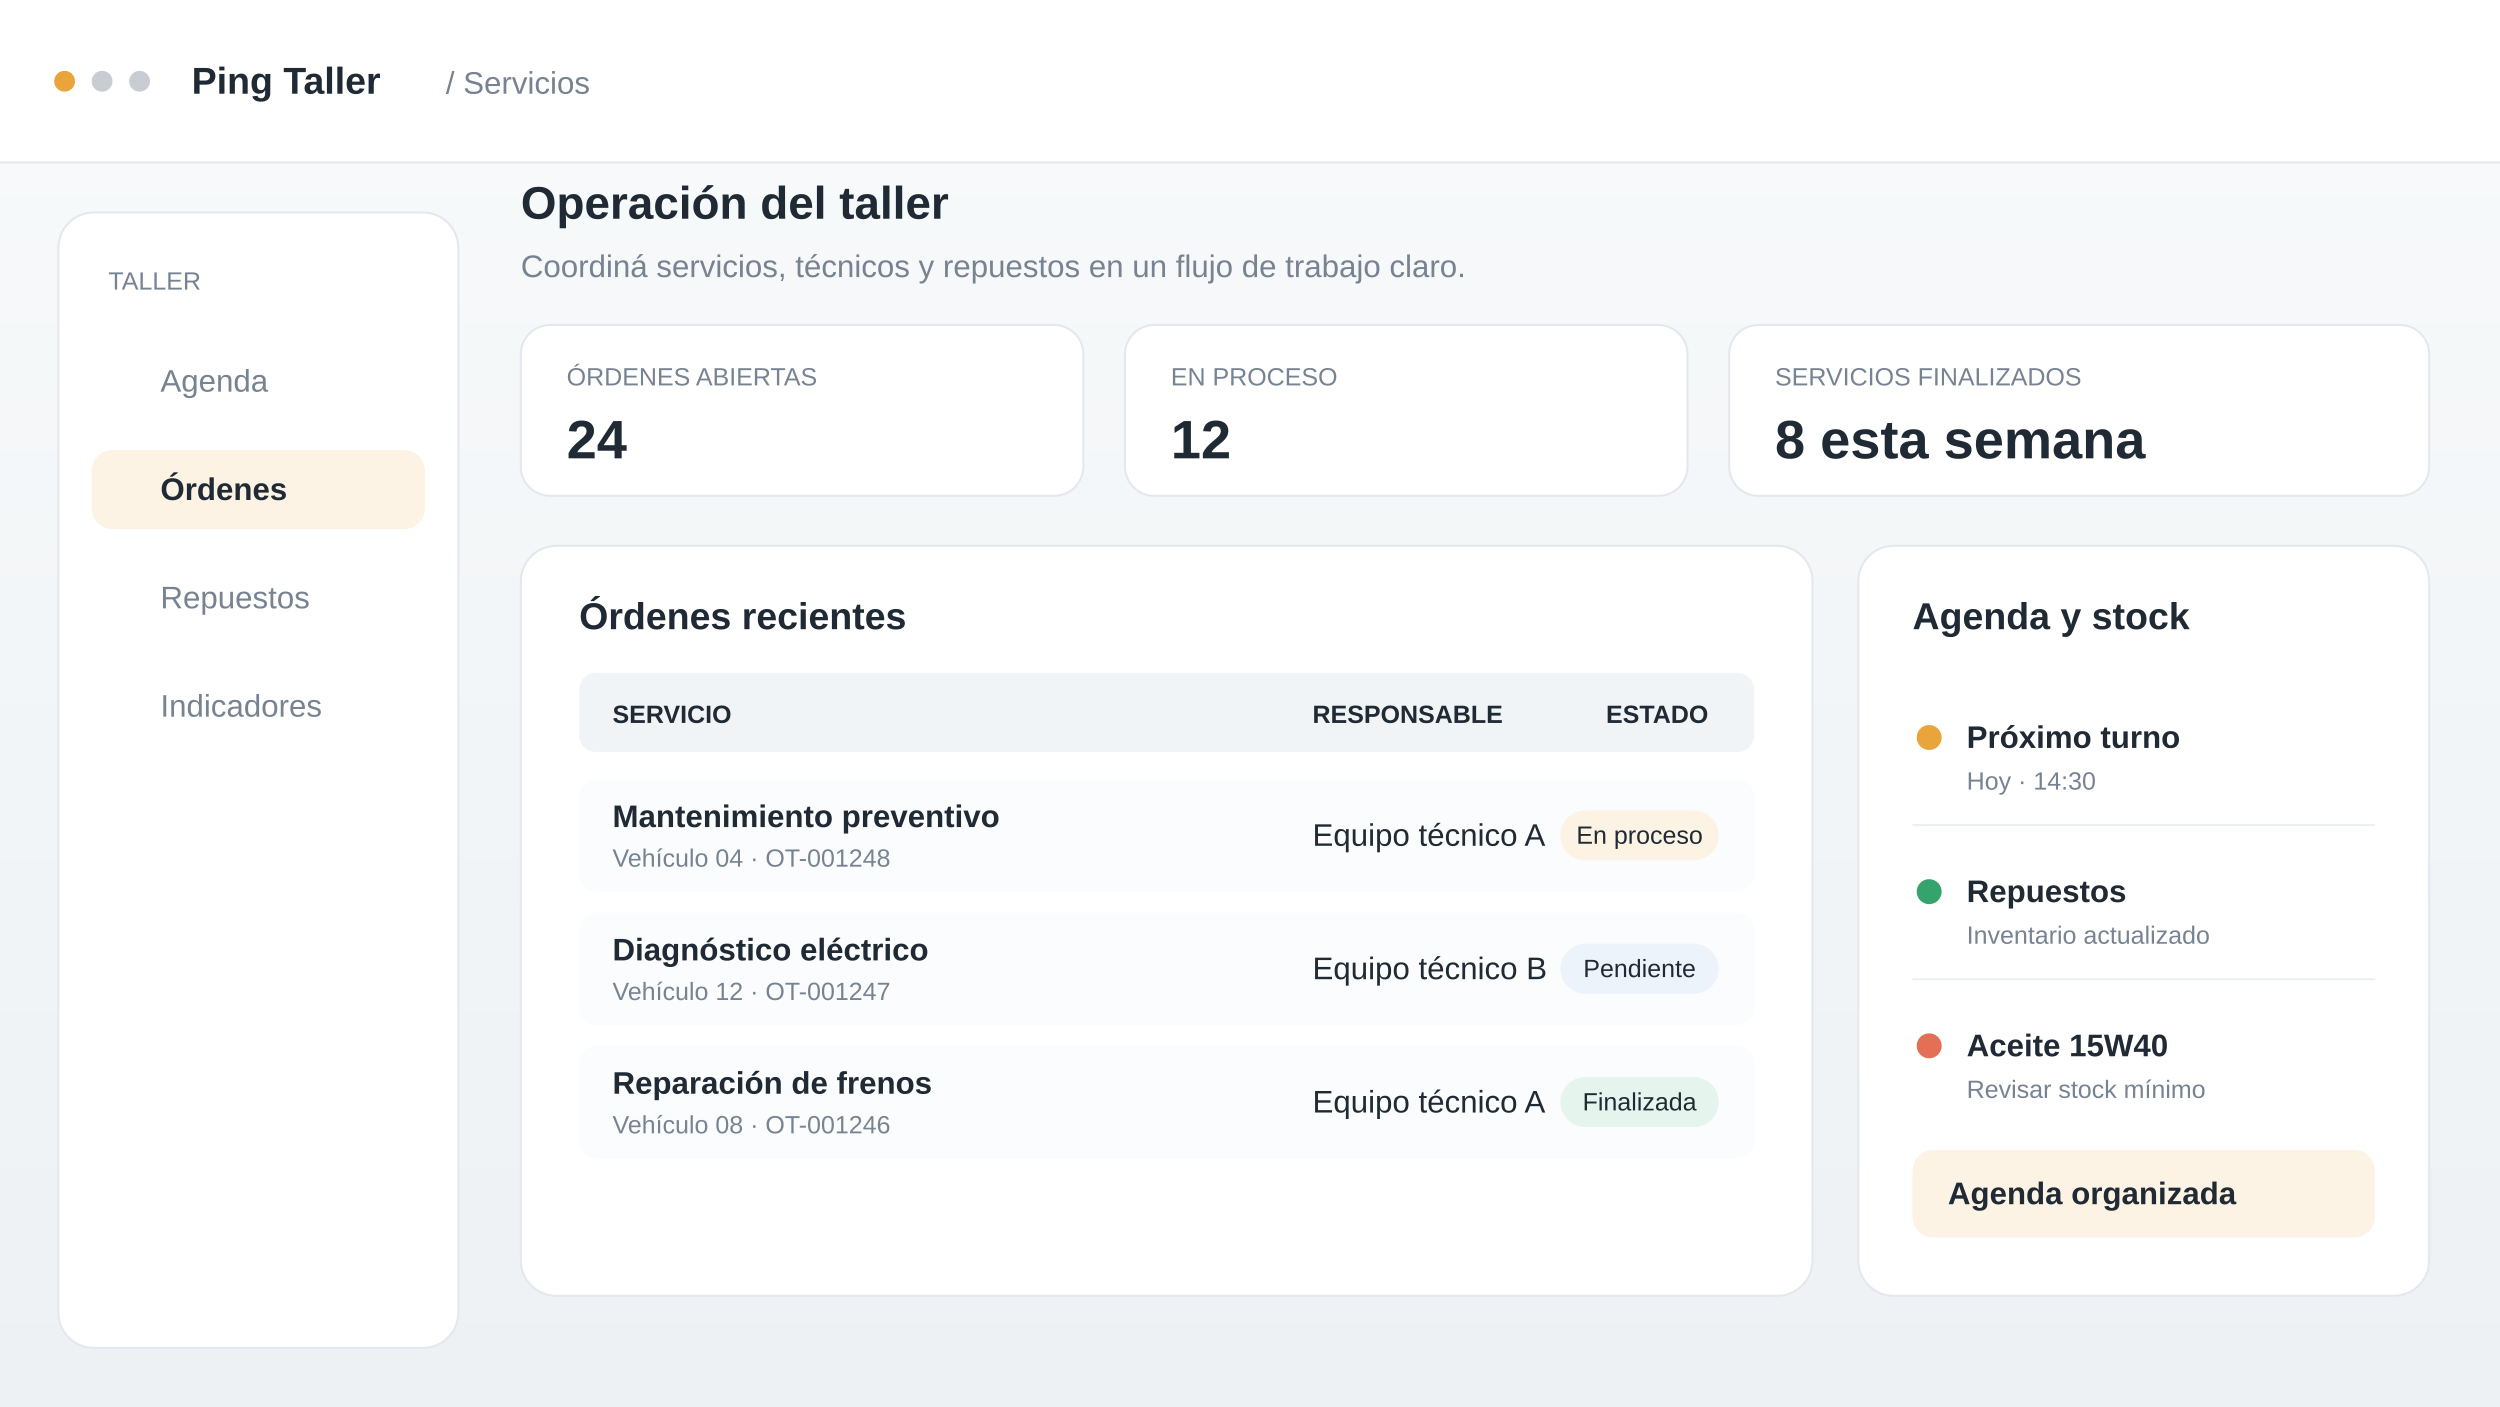
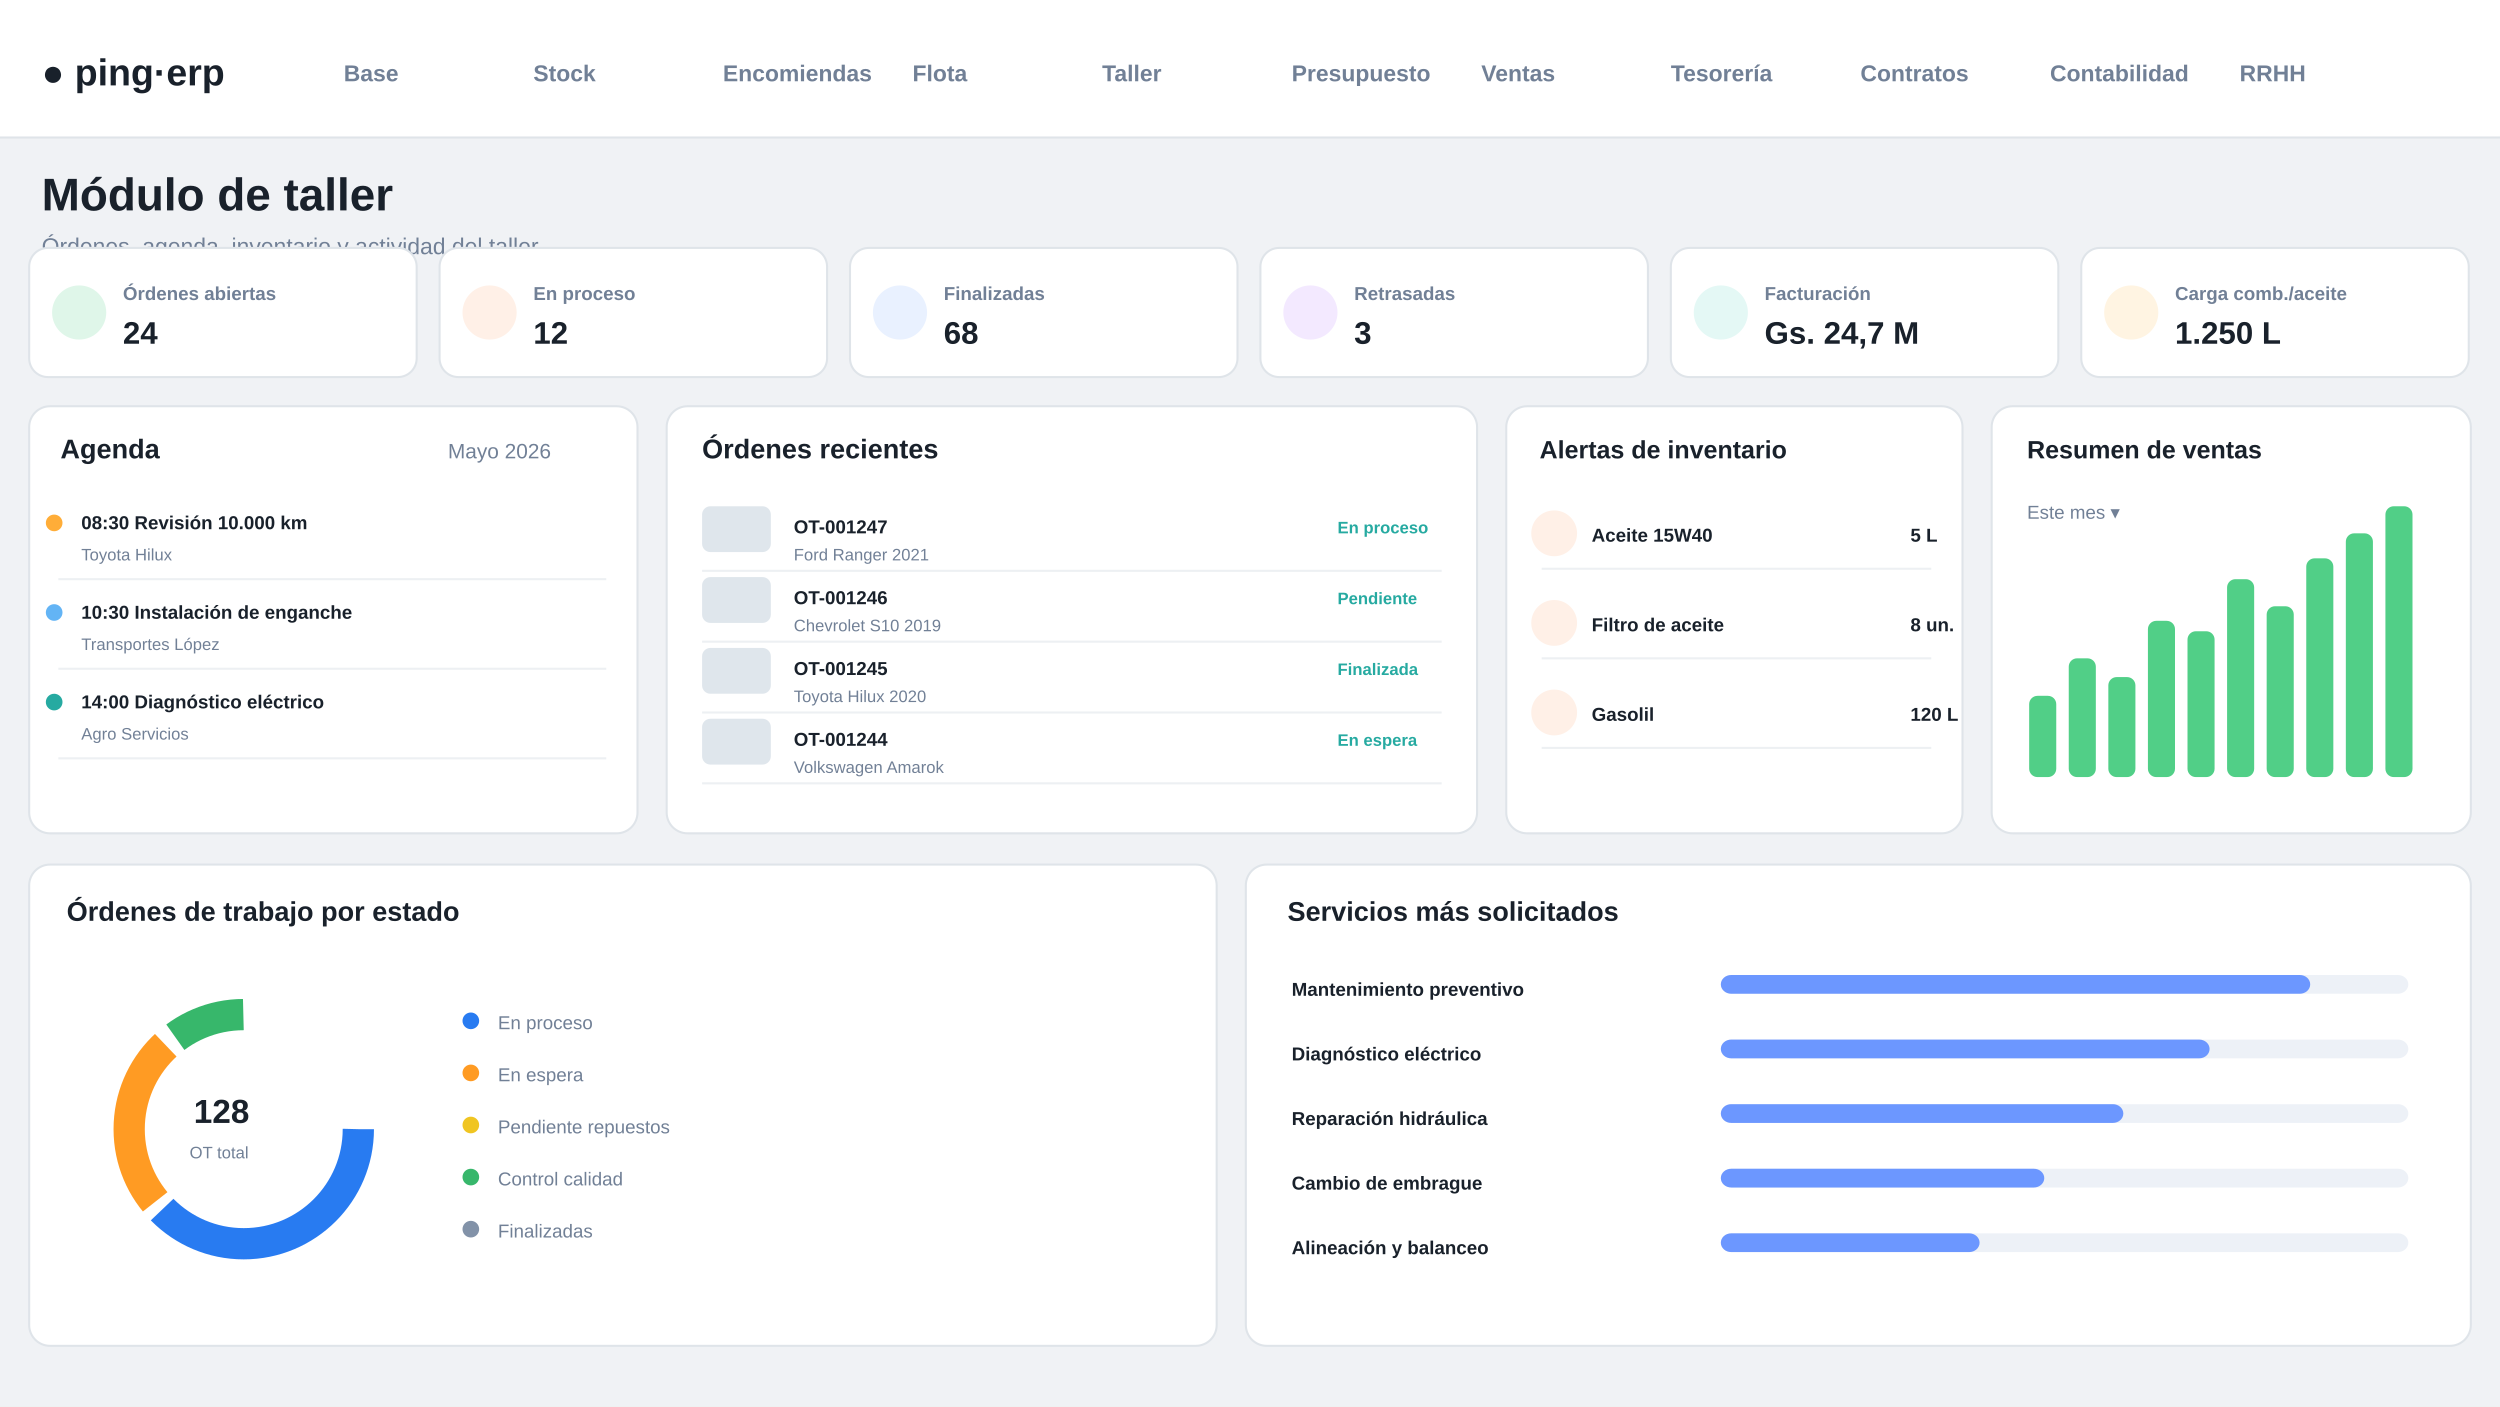
- <svg xmlns="http://www.w3.org/2000/svg" viewBox="0 0 1200 675" role="img" aria-label="Módulo taller">
-   <defs>
-     <linearGradient id="bg" x2="0" y2="1">
-       <stop stop-color="#f8fafb" />
-       <stop offset="1" stop-color="#edf1f4" />
-     </linearGradient>
-     <style>text{font-family:Arial,Helvetica,sans-serif;fill:#202a35}.muted{fill:#778392}.tiny{font-size:12px}.small{font-size:15px}.bold{font-weight:700}</style>
-   </defs>
-   <rect width="1200" height="675" fill="url(#bg)" />
-   <rect width="1200" height="78" fill="#fff" />
-   <line x1="0" y1="78" x2="1200" y2="78" stroke="#e4e8ee" />
-   <circle cx="31" cy="39" r="5" fill="#e9a43b" />
-   <circle cx="49" cy="39" r="5" fill="#c8cdd3" />
-   <circle cx="67" cy="39" r="5" fill="#c8cdd3" />
-   <text x="92" y="45" class="bold" font-size="18">Ping Taller</text>
-   <text x="214" y="45" class="muted small">/ Servicios</text>
-   <rect x="28" y="102" width="192" height="545" rx="17" fill="#fff" stroke="#e4e8ee" />
-   <text x="52" y="139" class="muted tiny">TALLER</text>
-   <text x="77" y="188" class="muted small">Agenda</text>
-   <rect x="44" y="216" width="160" height="38" rx="10" fill="#fcf3e4" />
-   <text x="77" y="240" class="bold small">Órdenes</text>
-   <text x="77" y="292" class="muted small">Repuestos</text>
-   <text x="77" y="344" class="muted small">Indicadores</text>
-   <text x="250" y="105" class="bold" font-size="22">Operación del taller</text>
-   <text x="250" y="133" class="muted small">Coordiná servicios, técnicos y repuestos en un flujo de trabajo claro.</text>
-   <g>
-     <rect x="250" y="156" width="270" height="82" rx="14" fill="#fff" stroke="#e4e8ee" />
-     <text x="272" y="185" class="muted tiny">ÓRDENES ABIERTAS</text>
-     <text x="272" y="220" class="bold" font-size="26">24</text>
-     <rect x="540" y="156" width="270" height="82" rx="14" fill="#fff" stroke="#e4e8ee" />
-     <text x="562" y="185" class="muted tiny">EN PROCESO</text>
-     <text x="562" y="220" class="bold" font-size="26">12</text>
-     <rect x="830" y="156" width="336" height="82" rx="14" fill="#fff" stroke="#e4e8ee" />
-     <text x="852" y="185" class="muted tiny">SERVICIOS FINALIZADOS</text>
-     <text x="852" y="220" class="bold" font-size="26">8 esta semana</text>
-   </g>
-   <rect x="250" y="262" width="620" height="360" rx="17" fill="#fff" stroke="#e4e8ee" />
-   <text x="278" y="302" class="bold" font-size="18">Órdenes recientes</text>
-   <rect x="278" y="323" width="564" height="38" rx="8" fill="#f1f4f6" />
-   <text x="294" y="347" class="bold tiny">SERVICIO</text>
-   <text x="630" y="347" class="bold tiny">RESPONSABLE</text>
-   <text x="820" y="347" text-anchor="end" class="bold tiny">ESTADO</text>
-   <g class="small">
-     <rect x="278" y="374" width="564" height="54" rx="8" fill="#fbfcfd" />
-     <text x="294" y="397" class="bold">Mantenimiento preventivo</text>
-     <text x="294" y="416" class="muted tiny">Vehículo 04 · OT-001248</text>
-     <text x="630" y="406">Equipo técnico A</text>
-     <rect x="749" y="389" width="76" height="24" rx="12" fill="#fcf3e4" />
-     <text x="787" y="405" text-anchor="middle" fill="#a86612" class="tiny">En proceso</text>
-     <rect x="278" y="438" width="564" height="54" rx="8" fill="#fbfcfd" />
-     <text x="294" y="461" class="bold">Diagnóstico eléctrico</text>
-     <text x="294" y="480" class="muted tiny">Vehículo 12 · OT-001247</text>
-     <text x="630" y="470">Equipo técnico B</text>
-     <rect x="749" y="453" width="76" height="24" rx="12" fill="#edf3fb" />
-     <text x="787" y="469" text-anchor="middle" fill="#426da7" class="tiny">Pendiente</text>
-     <rect x="278" y="502" width="564" height="54" rx="8" fill="#fbfcfd" />
-     <text x="294" y="525" class="bold">Reparación de frenos</text>
-     <text x="294" y="544" class="muted tiny">Vehículo 08 · OT-001246</text>
-     <text x="630" y="534">Equipo técnico A</text>
-     <rect x="749" y="517" width="76" height="24" rx="12" fill="#e5f5ed" />
-     <text x="787" y="533" text-anchor="middle" fill="#278454" class="tiny">Finalizada</text>
-   </g>
-   <rect x="892" y="262" width="274" height="360" rx="17" fill="#fff" stroke="#e4e8ee" />
-   <text x="918" y="302" class="bold" font-size="18">Agenda y stock</text>
-   <g class="small">
-     <circle cx="926" cy="354" r="6" fill="#e9a43b" />
-     <text x="944" y="359" class="bold">Próximo turno</text>
-     <text x="944" y="379" class="muted tiny">Hoy · 14:30</text>
-     <line x1="918" y1="396" x2="1140" y2="396" stroke="#edf0f3" />
-     <circle cx="926" cy="428" r="6" fill="#35a46c" />
-     <text x="944" y="433" class="bold">Repuestos</text>
-     <text x="944" y="453" class="muted tiny">Inventario actualizado</text>
-     <line x1="918" y1="470" x2="1140" y2="470" stroke="#edf0f3" />
-     <circle cx="926" cy="502" r="6" fill="#e36f57" />
-     <text x="944" y="507" class="bold">Aceite 15W40</text>
-     <text x="944" y="527" class="muted tiny">Revisar stock mínimo</text>
-   </g>
-   <rect x="918" y="552" width="222" height="42" rx="10" fill="#fcf3e4" />
-   <text x="935" y="578" class="bold small">Agenda organizada</text>
+ <svg xmlns="http://www.w3.org/2000/svg" viewBox="0 0 1200 675" role="img" aria-label="PingERP módulo de taller">
+   <rect width="1200" height="675" fill="#f0f2f5" />
+   <rect x="0" y="0" width="1200" height="66" rx="0" fill="#fff" stroke="none" stroke-width="1" />
+   <text x="20" y="41" font-family="Arial,Helvetica,sans-serif" font-size="18" fill="#19212b" font-weight="700">● ping·erp</text>
+   <text x="165" y="39" font-family="Arial,Helvetica,sans-serif" font-size="11" fill="#718096" font-weight="600">Base</text>
+   <text x="256" y="39" font-family="Arial,Helvetica,sans-serif" font-size="11" fill="#718096" font-weight="600">Stock</text>
+   <text x="347" y="39" font-family="Arial,Helvetica,sans-serif" font-size="11" fill="#718096" font-weight="600">Encomiendas</text>
+   <text x="438" y="39" font-family="Arial,Helvetica,sans-serif" font-size="11" fill="#718096" font-weight="600">Flota</text>
+   <text x="529" y="39" font-family="Arial,Helvetica,sans-serif" font-size="11" fill="#718096" font-weight="600">Taller</text>
+   <text x="620" y="39" font-family="Arial,Helvetica,sans-serif" font-size="11" fill="#718096" font-weight="600">Presupuesto</text>
+   <text x="711" y="39" font-family="Arial,Helvetica,sans-serif" font-size="11" fill="#718096" font-weight="600">Ventas</text>
+   <text x="802" y="39" font-family="Arial,Helvetica,sans-serif" font-size="11" fill="#718096" font-weight="600">Tesorería</text>
+   <text x="893" y="39" font-family="Arial,Helvetica,sans-serif" font-size="11" fill="#718096" font-weight="600">Contratos</text>
+   <text x="984" y="39" font-family="Arial,Helvetica,sans-serif" font-size="11" fill="#718096" font-weight="600">Contabilidad</text>
+   <text x="1075" y="39" font-family="Arial,Helvetica,sans-serif" font-size="11" fill="#718096" font-weight="600">RRHH</text>
+   <path d="M0 66H1200" stroke="#dfe4e9" stroke-width="1" />
+   <text x="20" y="101" font-family="Arial,Helvetica,sans-serif" font-size="22" fill="#19212b" font-weight="700">Módulo de taller</text>
+   <text x="20" y="122" font-family="Arial,Helvetica,sans-serif" font-size="11" fill="#718096" font-weight="400">Órdenes, agenda, inventario y actividad del taller</text>
+   <rect x="14" y="119" width="186" height="62" rx="9" fill="#fff" stroke="#dfe4e9" stroke-width="1" />
+   <circle cx="38" cy="150" r="13" fill="#dff6e9" />
+   <text x="59" y="144" font-family="Arial,Helvetica,sans-serif" font-size="9" fill="#718096" font-weight="700">Órdenes abiertas</text>
+   <text x="59" y="165" font-family="Arial,Helvetica,sans-serif" font-size="15" fill="#19212b" font-weight="700">24</text>
+   <rect x="211" y="119" width="186" height="62" rx="9" fill="#fff" stroke="#dfe4e9" stroke-width="1" />
+   <circle cx="235" cy="150" r="13" fill="#fff0e7" />
+   <text x="256" y="144" font-family="Arial,Helvetica,sans-serif" font-size="9" fill="#718096" font-weight="700">En proceso</text>
+   <text x="256" y="165" font-family="Arial,Helvetica,sans-serif" font-size="15" fill="#19212b" font-weight="700">12</text>
+   <rect x="408" y="119" width="186" height="62" rx="9" fill="#fff" stroke="#dfe4e9" stroke-width="1" />
+   <circle cx="432" cy="150" r="13" fill="#e9f1ff" />
+   <text x="453" y="144" font-family="Arial,Helvetica,sans-serif" font-size="9" fill="#718096" font-weight="700">Finalizadas</text>
+   <text x="453" y="165" font-family="Arial,Helvetica,sans-serif" font-size="15" fill="#19212b" font-weight="700">68</text>
+   <rect x="605" y="119" width="186" height="62" rx="9" fill="#fff" stroke="#dfe4e9" stroke-width="1" />
+   <circle cx="629" cy="150" r="13" fill="#f3e9ff" />
+   <text x="650" y="144" font-family="Arial,Helvetica,sans-serif" font-size="9" fill="#718096" font-weight="700">Retrasadas</text>
+   <text x="650" y="165" font-family="Arial,Helvetica,sans-serif" font-size="15" fill="#19212b" font-weight="700">3</text>
+   <rect x="802" y="119" width="186" height="62" rx="9" fill="#fff" stroke="#dfe4e9" stroke-width="1" />
+   <circle cx="826" cy="150" r="13" fill="#e4f8f5" />
+   <text x="847" y="144" font-family="Arial,Helvetica,sans-serif" font-size="9" fill="#718096" font-weight="700">Facturación</text>
+   <text x="847" y="165" font-family="Arial,Helvetica,sans-serif" font-size="15" fill="#19212b" font-weight="700">Gs. 24,7 M</text>
+   <rect x="999" y="119" width="186" height="62" rx="9" fill="#fff" stroke="#dfe4e9" stroke-width="1" />
+   <circle cx="1023" cy="150" r="13" fill="#fff4e2" />
+   <text x="1044" y="144" font-family="Arial,Helvetica,sans-serif" font-size="9" fill="#718096" font-weight="700">Carga comb./aceite</text>
+   <text x="1044" y="165" font-family="Arial,Helvetica,sans-serif" font-size="15" fill="#19212b" font-weight="700">1.250 L</text>
+   <rect x="14" y="195" width="292" height="205" rx="10" fill="#fff" stroke="#dfe4e9" stroke-width="1" />
+   <text x="29" y="220" font-family="Arial,Helvetica,sans-serif" font-size="13" fill="#19212b" font-weight="700">Agenda</text>
+   <text x="215" y="220" font-family="Arial,Helvetica,sans-serif" font-size="10" fill="#718096" font-weight="400">Mayo 2026</text>
+   <circle cx="26" cy="251" r="4" fill="#ffad38" />
+   <text x="39" y="254" font-family="Arial,Helvetica,sans-serif" font-size="9" fill="#19212b" font-weight="700">08:30  Revisión 10.000 km</text>
+   <text x="39" y="269" font-family="Arial,Helvetica,sans-serif" font-size="8" fill="#718096" font-weight="400">Toyota Hilux</text>
+   <path d="M28 278H291" stroke="#edf0f3" stroke-width="1" />
+   <circle cx="26" cy="294" r="4" fill="#63b4f5" />
+   <text x="39" y="297" font-family="Arial,Helvetica,sans-serif" font-size="9" fill="#19212b" font-weight="700">10:30  Instalación de enganche</text>
+   <text x="39" y="312" font-family="Arial,Helvetica,sans-serif" font-size="8" fill="#718096" font-weight="400">Transportes López</text>
+   <path d="M28 321H291" stroke="#edf0f3" stroke-width="1" />
+   <circle cx="26" cy="337" r="4" fill="#26aaa1" />
+   <text x="39" y="340" font-family="Arial,Helvetica,sans-serif" font-size="9" fill="#19212b" font-weight="700">14:00  Diagnóstico eléctrico</text>
+   <text x="39" y="355" font-family="Arial,Helvetica,sans-serif" font-size="8" fill="#718096" font-weight="400">Agro Servicios</text>
+   <path d="M28 364H291" stroke="#edf0f3" stroke-width="1" />
+   <rect x="320" y="195" width="389" height="205" rx="10" fill="#fff" stroke="#dfe4e9" stroke-width="1" />
+   <text x="337" y="220" font-family="Arial,Helvetica,sans-serif" font-size="13" fill="#19212b" font-weight="700">Órdenes recientes</text>
+   <rect x="337" y="243" width="33" height="22" rx="4" fill="#dfe6ec" stroke="none" stroke-width="1" />
+   <text x="381" y="256" font-family="Arial,Helvetica,sans-serif" font-size="9" fill="#19212b" font-weight="700">OT-001247</text>
+   <text x="381" y="269" font-family="Arial,Helvetica,sans-serif" font-size="8" fill="#718096" font-weight="400">Ford Ranger 2021</text>
+   <text x="642" y="256" font-family="Arial,Helvetica,sans-serif" font-size="8" fill="#26aaa1" font-weight="700">En proceso</text>
+   <path d="M337 274H692" stroke="#edf0f3" stroke-width="1" />
+   <rect x="337" y="277" width="33" height="22" rx="4" fill="#dfe6ec" stroke="none" stroke-width="1" />
+   <text x="381" y="290" font-family="Arial,Helvetica,sans-serif" font-size="9" fill="#19212b" font-weight="700">OT-001246</text>
+   <text x="381" y="303" font-family="Arial,Helvetica,sans-serif" font-size="8" fill="#718096" font-weight="400">Chevrolet S10 2019</text>
+   <text x="642" y="290" font-family="Arial,Helvetica,sans-serif" font-size="8" fill="#26aaa1" font-weight="700">Pendiente</text>
+   <path d="M337 308H692" stroke="#edf0f3" stroke-width="1" />
+   <rect x="337" y="311" width="33" height="22" rx="4" fill="#dfe6ec" stroke="none" stroke-width="1" />
+   <text x="381" y="324" font-family="Arial,Helvetica,sans-serif" font-size="9" fill="#19212b" font-weight="700">OT-001245</text>
+   <text x="381" y="337" font-family="Arial,Helvetica,sans-serif" font-size="8" fill="#718096" font-weight="400">Toyota Hilux 2020</text>
+   <text x="642" y="324" font-family="Arial,Helvetica,sans-serif" font-size="8" fill="#26aaa1" font-weight="700">Finalizada</text>
+   <path d="M337 342H692" stroke="#edf0f3" stroke-width="1" />
+   <rect x="337" y="345" width="33" height="22" rx="4" fill="#dfe6ec" stroke="none" stroke-width="1" />
+   <text x="381" y="358" font-family="Arial,Helvetica,sans-serif" font-size="9" fill="#19212b" font-weight="700">OT-001244</text>
+   <text x="381" y="371" font-family="Arial,Helvetica,sans-serif" font-size="8" fill="#718096" font-weight="400">Volkswagen Amarok</text>
+   <text x="642" y="358" font-family="Arial,Helvetica,sans-serif" font-size="8" fill="#26aaa1" font-weight="700">En espera</text>
+   <path d="M337 376H692" stroke="#edf0f3" stroke-width="1" />
+   <rect x="723" y="195" width="219" height="205" rx="10" fill="#fff" stroke="#dfe4e9" stroke-width="1" />
+   <text x="739" y="220" font-family="Arial,Helvetica,sans-serif" font-size="12" fill="#19212b" font-weight="700">Alertas de inventario</text>
+   <circle cx="746" cy="256" r="11" fill="#fff0e7" />
+   <text x="764" y="260" font-family="Arial,Helvetica,sans-serif" font-size="9" fill="#19212b" font-weight="700">Aceite 15W40</text>
+   <text x="917" y="260" font-family="Arial,Helvetica,sans-serif" font-size="9" fill="#19212b" font-weight="700">5 L</text>
+   <path d="M740 273H927" stroke="#edf0f3" stroke-width="1" />
+   <circle cx="746" cy="299" r="11" fill="#fff0e7" />
+   <text x="764" y="303" font-family="Arial,Helvetica,sans-serif" font-size="9" fill="#19212b" font-weight="700">Filtro de aceite</text>
+   <text x="917" y="303" font-family="Arial,Helvetica,sans-serif" font-size="9" fill="#19212b" font-weight="700">8 un.</text>
+   <path d="M740 316H927" stroke="#edf0f3" stroke-width="1" />
+   <circle cx="746" cy="342" r="11" fill="#fff0e7" />
+   <text x="764" y="346" font-family="Arial,Helvetica,sans-serif" font-size="9" fill="#19212b" font-weight="700">Gasolil</text>
+   <text x="917" y="346" font-family="Arial,Helvetica,sans-serif" font-size="9" fill="#19212b" font-weight="700">120 L</text>
+   <path d="M740 359H927" stroke="#edf0f3" stroke-width="1" />
+   <rect x="956" y="195" width="230" height="205" rx="10" fill="#fff" stroke="#dfe4e9" stroke-width="1" />
+   <text x="973" y="220" font-family="Arial,Helvetica,sans-serif" font-size="12" fill="#19212b" font-weight="700">Resumen de ventas</text>
+   <text x="973" y="249" font-family="Arial,Helvetica,sans-serif" font-size="9" fill="#718096" font-weight="400">Este mes   ▾</text>
+   <rect x="974" y="334" width="13" height="39" rx="4" fill="#51cf87" stroke="none" stroke-width="1" />
+   <rect x="993" y="316" width="13" height="57" rx="4" fill="#51cf87" stroke="none" stroke-width="1" />
+   <rect x="1012" y="325" width="13" height="48" rx="4" fill="#51cf87" stroke="none" stroke-width="1" />
+   <rect x="1031" y="298" width="13" height="75" rx="4" fill="#51cf87" stroke="none" stroke-width="1" />
+   <rect x="1050" y="303" width="13" height="70" rx="4" fill="#51cf87" stroke="none" stroke-width="1" />
+   <rect x="1069" y="278" width="13" height="95" rx="4" fill="#51cf87" stroke="none" stroke-width="1" />
+   <rect x="1088" y="291" width="13" height="82" rx="4" fill="#51cf87" stroke="none" stroke-width="1" />
+   <rect x="1107" y="268" width="13" height="105" rx="4" fill="#51cf87" stroke="none" stroke-width="1" />
+   <rect x="1126" y="256" width="13" height="117" rx="4" fill="#51cf87" stroke="none" stroke-width="1" />
+   <rect x="1145" y="243" width="13" height="130" rx="4" fill="#51cf87" stroke="none" stroke-width="1" />
+   <rect x="14" y="415" width="570" height="231" rx="10" fill="#fff" stroke="#dfe4e9" stroke-width="1" />
+   <text x="32" y="442" font-family="Arial,Helvetica,sans-serif" font-size="13" fill="#19212b" font-weight="700">Órdenes de trabajo por estado</text>
+   <circle cx="117" cy="542" r="67" fill="none" />
+   <circle cx="117" cy="542" r="55" fill="none" stroke="#287bf1" stroke-width="15" stroke-dasharray="130 220" />
+   <circle cx="117" cy="542" r="55" fill="none" stroke="#ff9b23" stroke-width="15" stroke-dasharray="83 267" stroke-dashoffset="-135" />
+   <circle cx="117" cy="542" r="55" fill="none" stroke="#37b76b" stroke-width="15" stroke-dasharray="35 315" stroke-dashoffset="-224" />
+   <text x="93" y="539" font-family="Arial,Helvetica,sans-serif" font-size="16" fill="#19212b" font-weight="700">128</text>
+   <text x="91" y="556" font-family="Arial,Helvetica,sans-serif" font-size="8" fill="#718096" font-weight="400">OT total</text>
+   <circle cx="226" cy="490" r="4" fill="#287bf1" />
+   <text x="239" y="494" font-family="Arial,Helvetica,sans-serif" font-size="9" fill="#718096" font-weight="400">En proceso</text>
+   <circle cx="226" cy="515" r="4" fill="#ff9b23" />
+   <text x="239" y="519" font-family="Arial,Helvetica,sans-serif" font-size="9" fill="#718096" font-weight="400">En espera</text>
+   <circle cx="226" cy="540" r="4" fill="#f0c522" />
+   <text x="239" y="544" font-family="Arial,Helvetica,sans-serif" font-size="9" fill="#718096" font-weight="400">Pendiente repuestos</text>
+   <circle cx="226" cy="565" r="4" fill="#37b76b" />
+   <text x="239" y="569" font-family="Arial,Helvetica,sans-serif" font-size="9" fill="#718096" font-weight="400">Control calidad</text>
+   <circle cx="226" cy="590" r="4" fill="#8292a8" />
+   <text x="239" y="594" font-family="Arial,Helvetica,sans-serif" font-size="9" fill="#718096" font-weight="400">Finalizadas</text>
+   <rect x="598" y="415" width="588" height="231" rx="10" fill="#fff" stroke="#dfe4e9" stroke-width="1" />
+   <text x="618" y="442" font-family="Arial,Helvetica,sans-serif" font-size="13" fill="#19212b" font-weight="700">Servicios más solicitados</text>
+   <text x="620" y="478" font-family="Arial,Helvetica,sans-serif" font-size="9" fill="#19212b" font-weight="600">Mantenimiento preventivo</text>
+   <rect x="826" y="468" width="330" height="9" rx="5" fill="#edf1f7" stroke="none" stroke-width="1" />
+   <rect x="826" y="468" width="282.9" height="9" rx="5" fill="#6c97ff" stroke="none" stroke-width="1" />
+   <text x="620" y="509" font-family="Arial,Helvetica,sans-serif" font-size="9" fill="#19212b" font-weight="600">Diagnóstico eléctrico</text>
+   <rect x="826" y="499" width="330" height="9" rx="5" fill="#edf1f7" stroke="none" stroke-width="1" />
+   <rect x="826" y="499" width="234.6" height="9" rx="5" fill="#6c97ff" stroke="none" stroke-width="1" />
+   <text x="620" y="540" font-family="Arial,Helvetica,sans-serif" font-size="9" fill="#19212b" font-weight="600">Reparación hidráulica</text>
+   <rect x="826" y="530" width="330" height="9" rx="5" fill="#edf1f7" stroke="none" stroke-width="1" />
+   <rect x="826" y="530" width="193.2" height="9" rx="5" fill="#6c97ff" stroke="none" stroke-width="1" />
+   <text x="620" y="571" font-family="Arial,Helvetica,sans-serif" font-size="9" fill="#19212b" font-weight="600">Cambio de embrague</text>
+   <rect x="826" y="561" width="330" height="9" rx="5" fill="#edf1f7" stroke="none" stroke-width="1" />
+   <rect x="826" y="561" width="155.25" height="9" rx="5" fill="#6c97ff" stroke="none" stroke-width="1" />
+   <text x="620" y="602" font-family="Arial,Helvetica,sans-serif" font-size="9" fill="#19212b" font-weight="600">Alineación y balanceo</text>
+   <rect x="826" y="592" width="330" height="9" rx="5" fill="#edf1f7" stroke="none" stroke-width="1" />
+   <rect x="826" y="592" width="124.2" height="9" rx="5" fill="#6c97ff" stroke="none" stroke-width="1" />
</svg>
